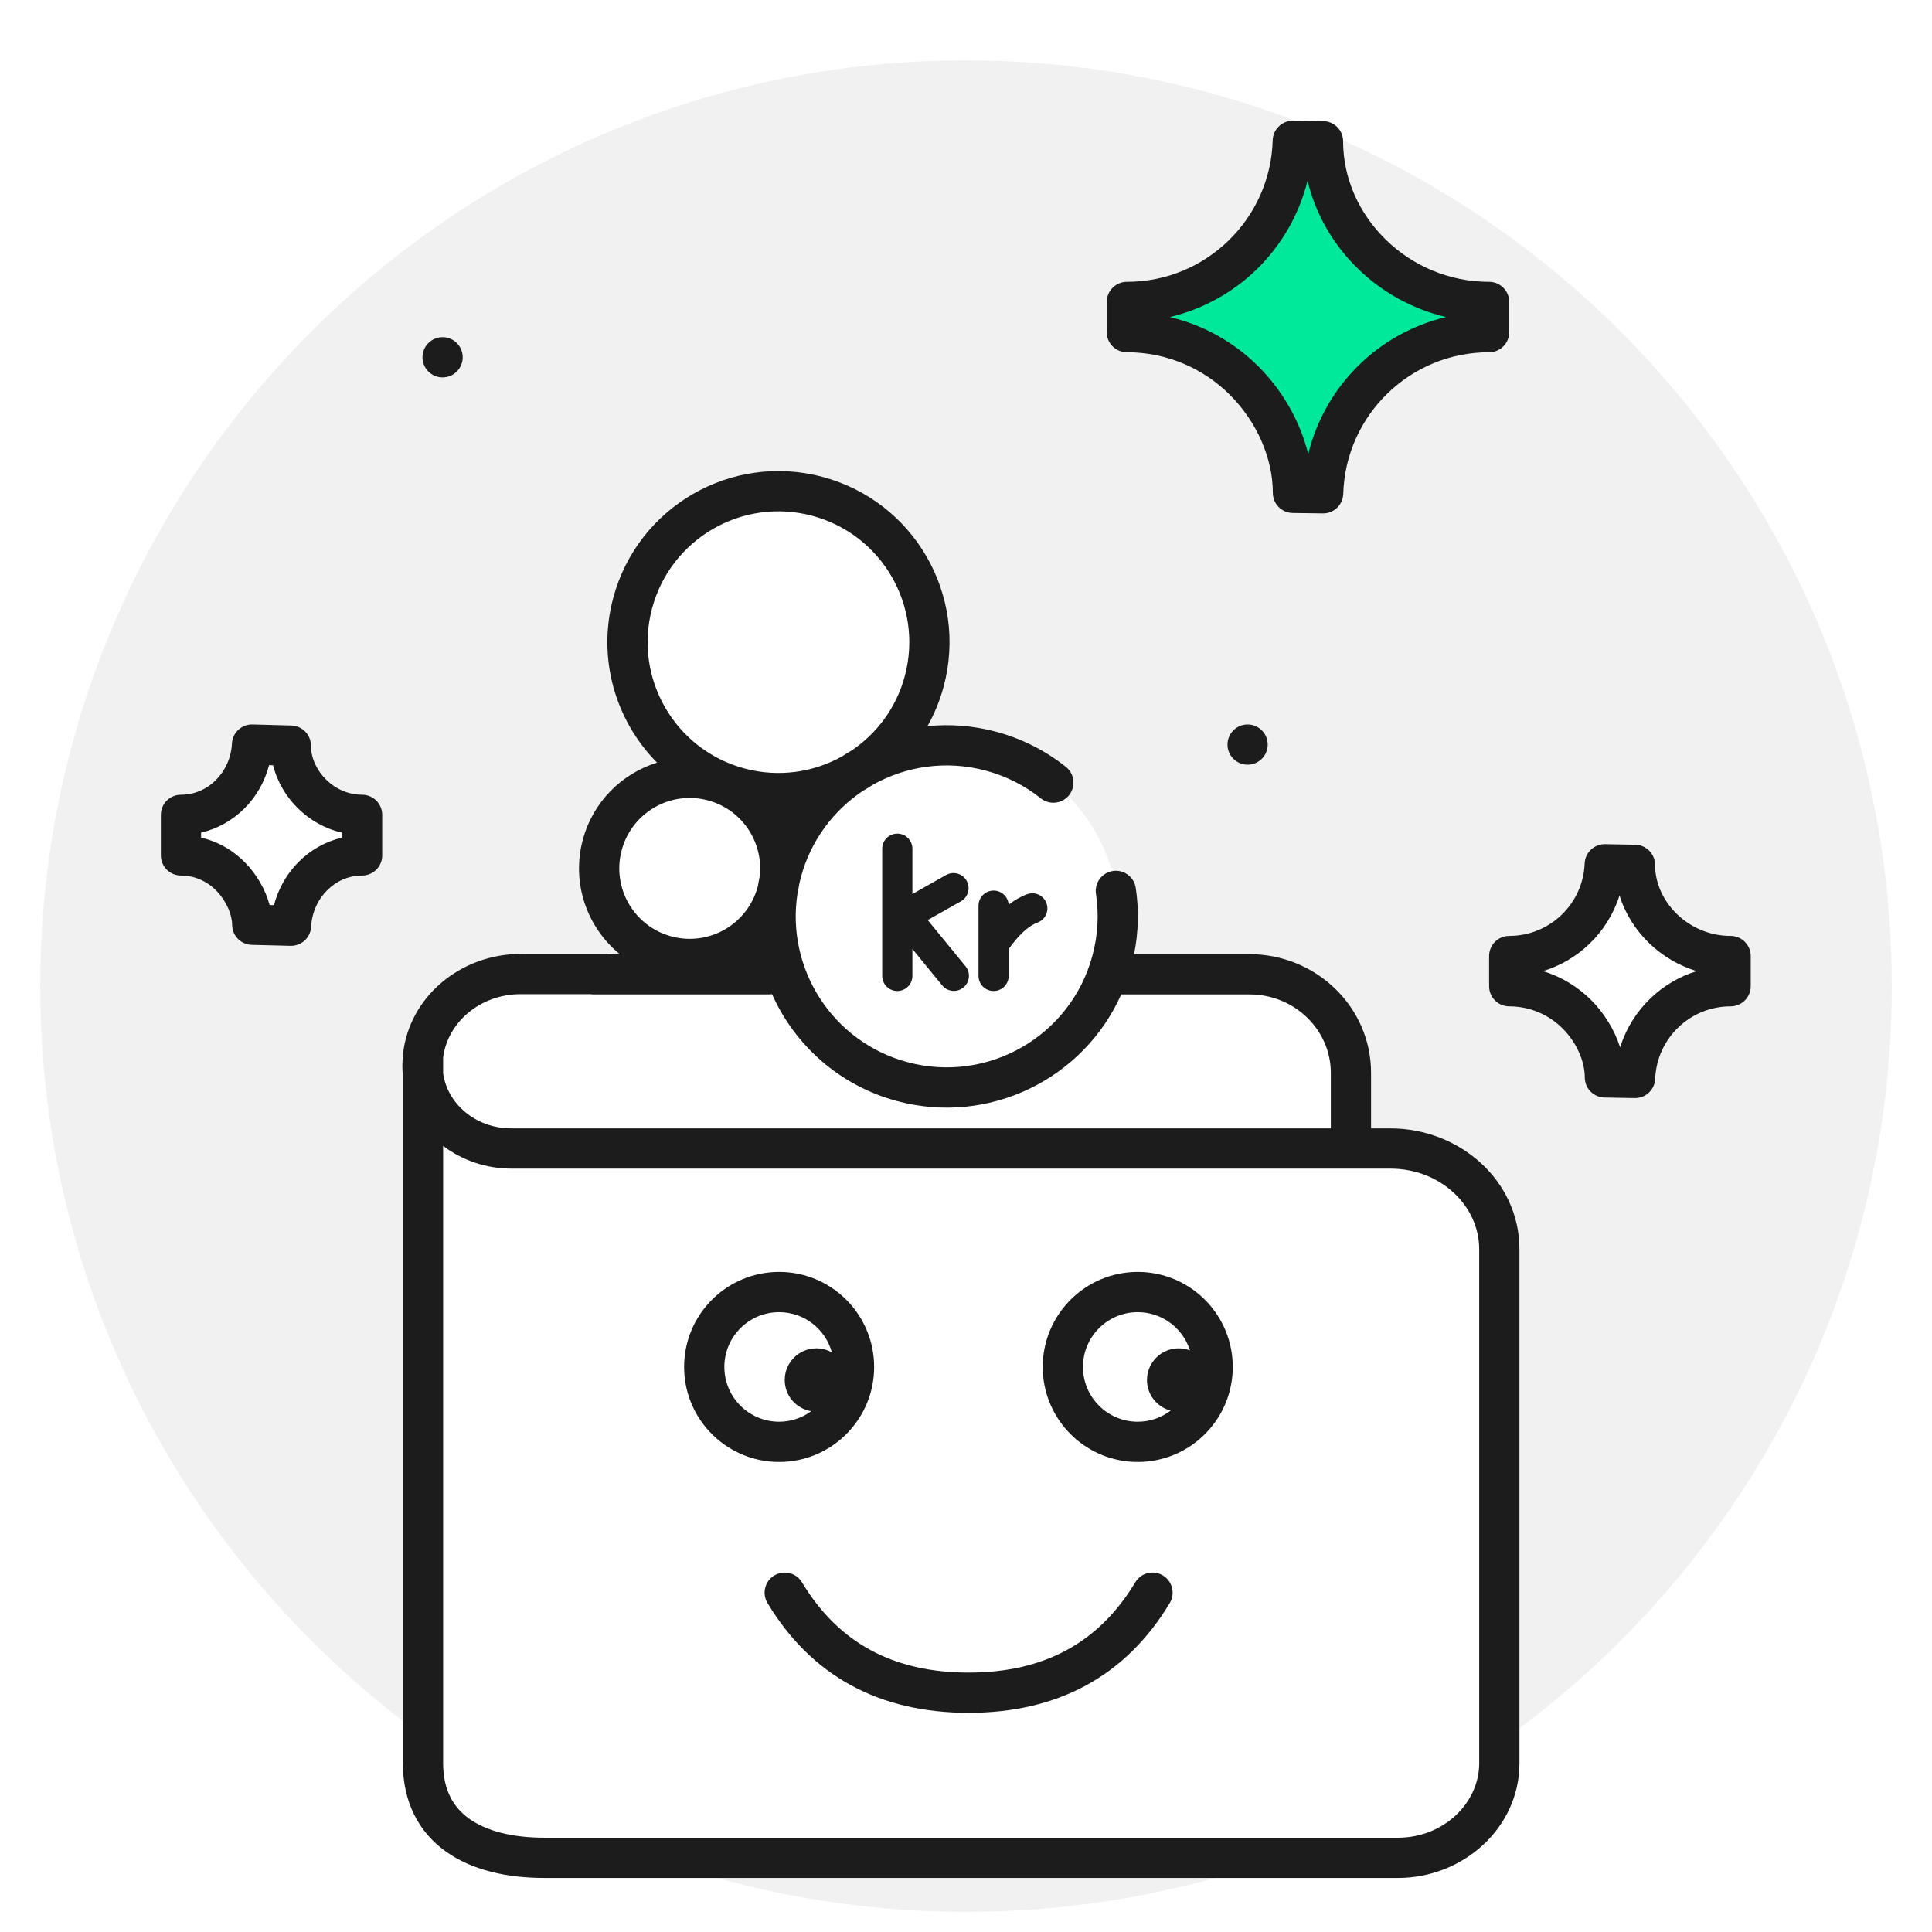
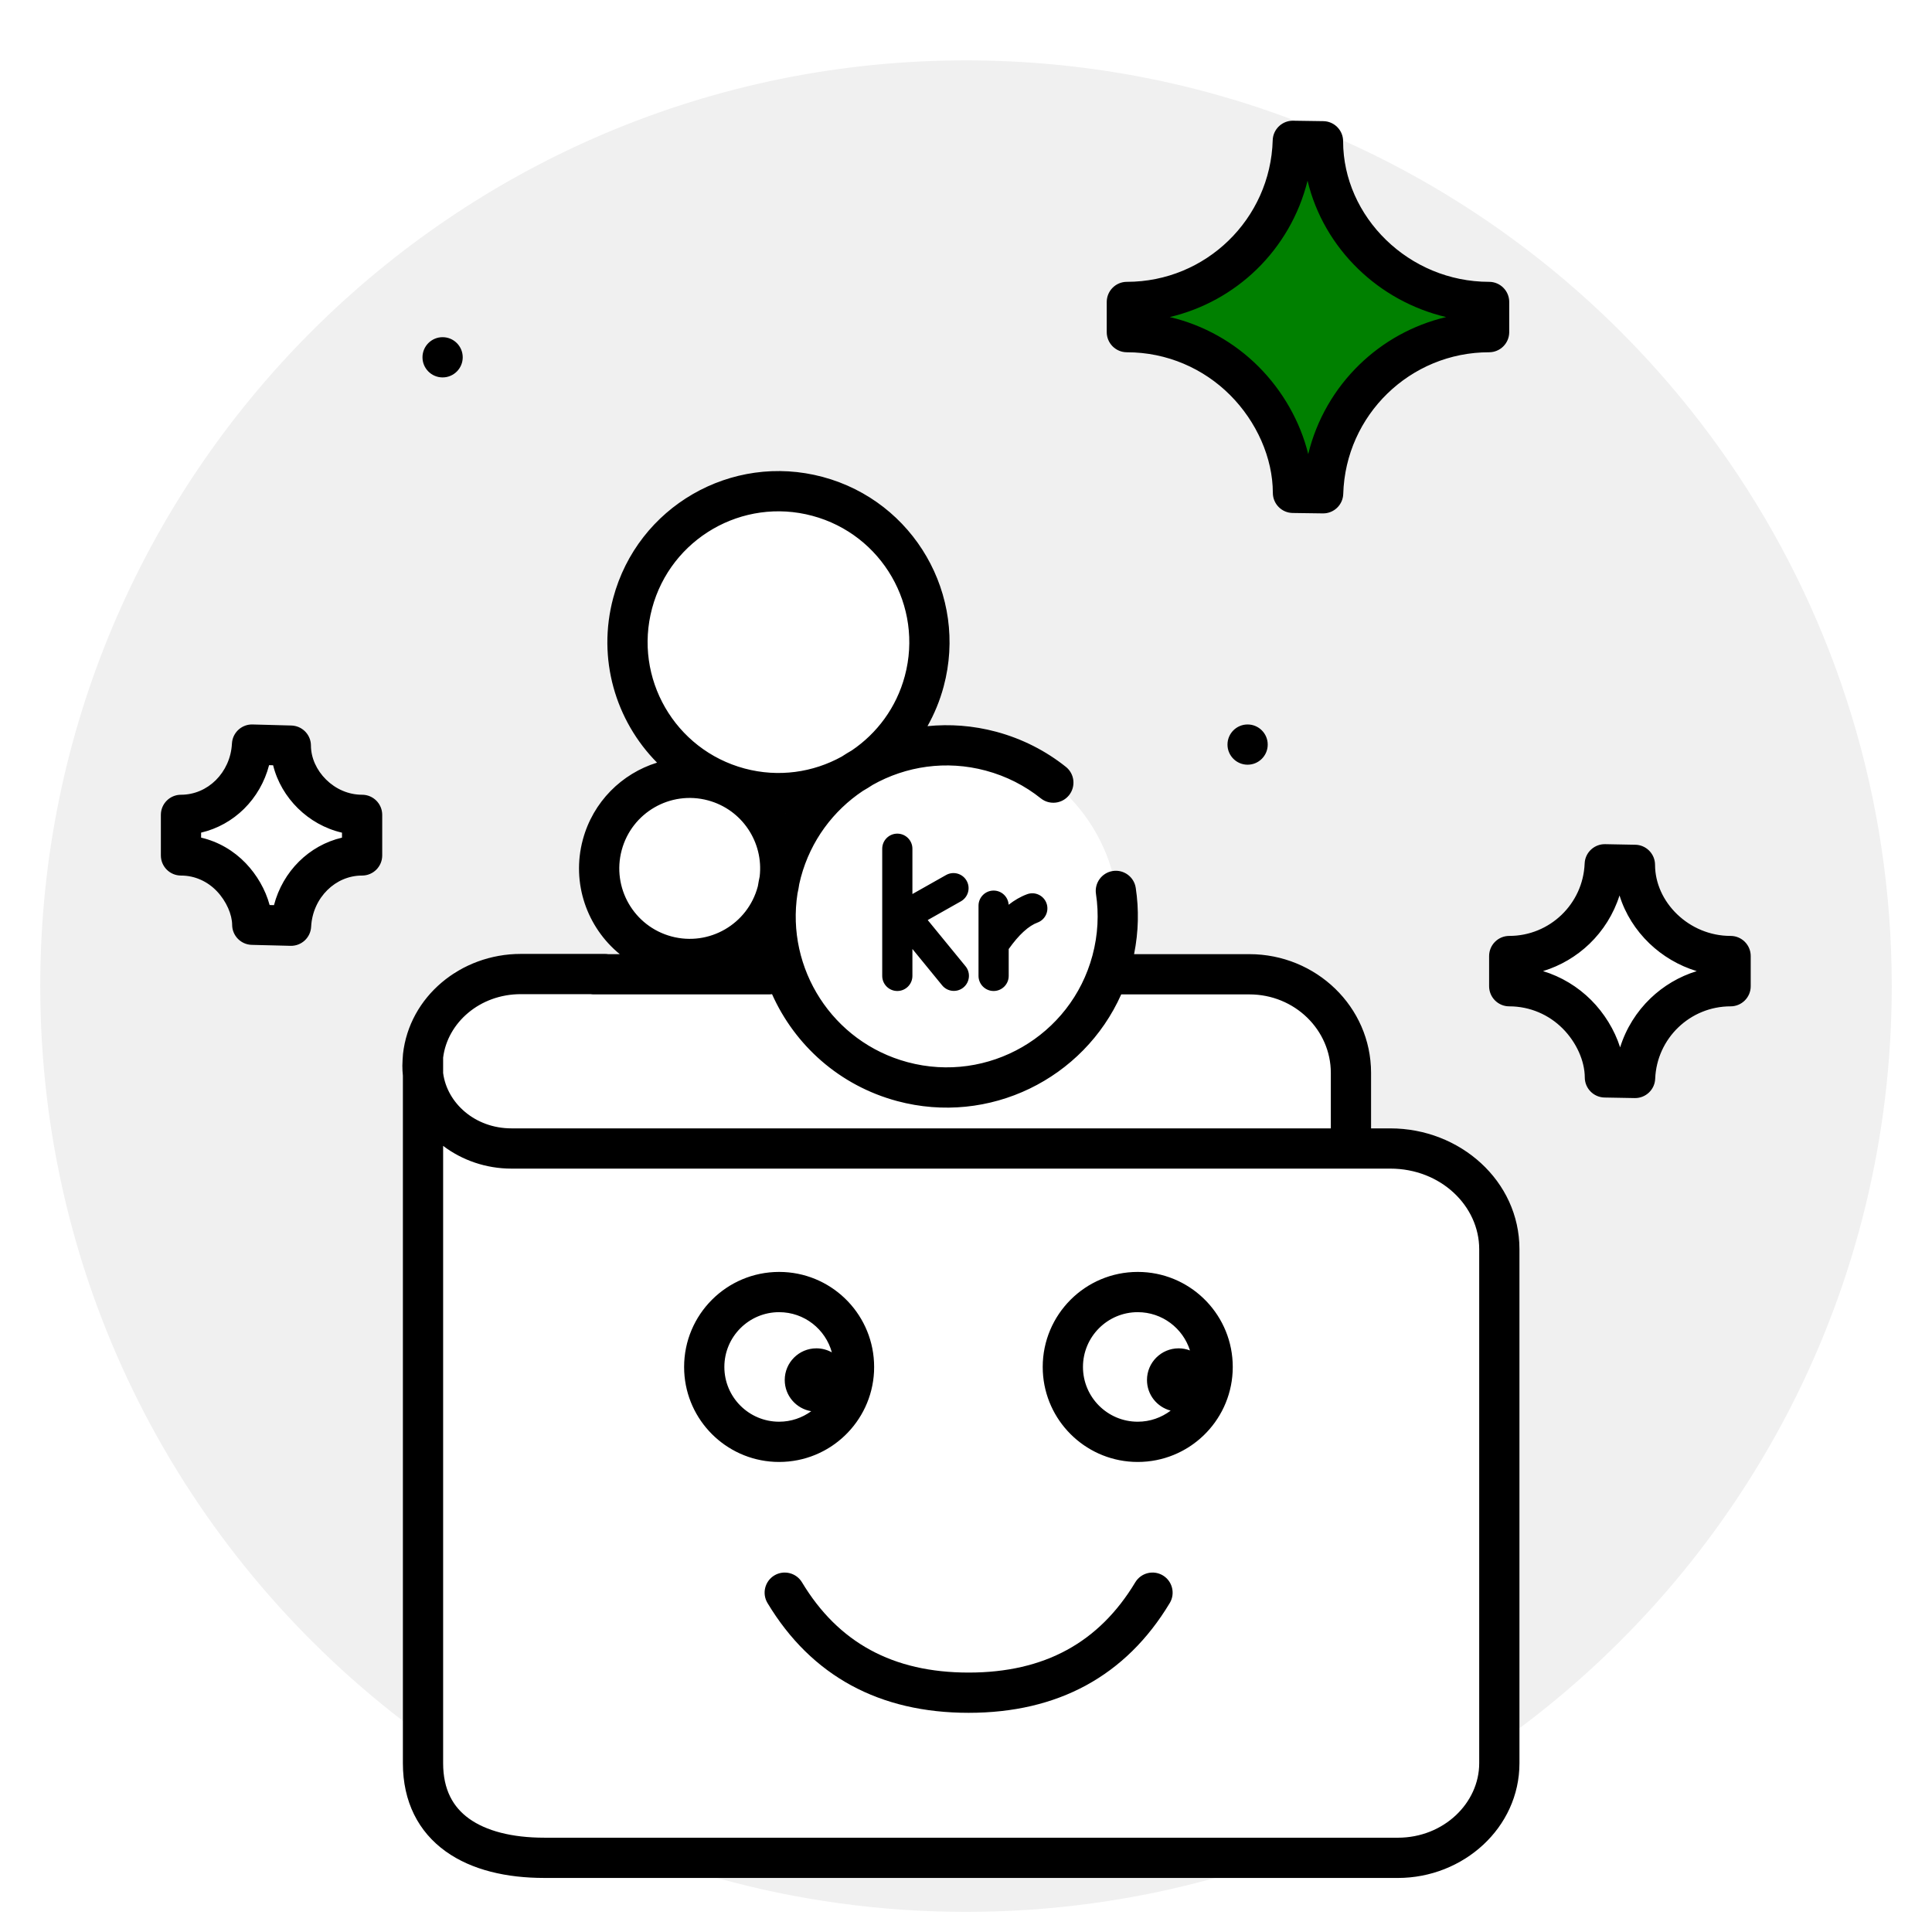
<svg xmlns="http://www.w3.org/2000/svg" width="96" height="96" viewBox="0 0 96 96" fill="none">
-   <path part="highlight" d="M65.746 7.021C65.748 9.184 66.685 11.187 68.189 12.646C69.681 14.093 71.734 15.006 74 15.006V16.506C71.766 16.506 69.739 17.395 68.254 18.837C66.764 20.284 65.818 22.288 65.754 24.513L64.254 24.492C64.25 22.463 63.321 20.41 61.834 18.923C60.341 17.43 58.278 16.506 56 16.506V15.006C58.234 15.006 60.261 14.118 61.746 12.676C63.236 11.229 64.182 9.225 64.246 7L65.746 7.021Z" fill="#00E89A" />
-   <path part="outline" d="M60.362 93.317C56.428 94.412 52.283 95 48 95C43.717 95 39.572 94.412 35.638 93.317H60.362ZM48 3C53.766 3 59.284 4.064 64.37 6.001L64.261 6C63.748 5.993 63.319 6.373 63.255 6.87L63.247 6.971C63.191 8.925 62.361 10.686 61.05 11.959C59.743 13.227 57.964 14.006 56 14.006C55.448 14.006 55 14.454 55 15.006V16.506C55 17.058 55.448 17.506 56 17.506C58.002 17.506 59.814 18.317 61.127 19.63C62.449 20.952 63.251 22.758 63.254 24.494C63.255 25.04 63.694 25.485 64.24 25.492L65.74 25.513C66.286 25.52 66.737 25.088 66.753 24.542C66.809 22.587 67.639 20.826 68.95 19.554C70.257 18.285 72.036 17.506 74 17.506C74.552 17.506 75 17.058 75 16.506V15.006C75 14.454 74.552 14.006 74 14.006C72.007 14.006 70.201 13.204 68.885 11.928C67.558 10.64 66.748 8.889 66.746 7.021C66.746 7.007 66.745 6.994 66.744 6.981C82.806 14.157 94 30.271 94 49C94 64.091 86.733 77.483 75.508 85.871V62.072C75.508 58.683 72.557 56.07 69.09 56.07H68.135V53.31C68.134 50.026 65.398 47.413 62.087 47.413H56.356C56.581 46.302 56.603 45.19 56.441 44.12C56.358 43.575 55.849 43.2 55.303 43.282C55.288 43.285 55.273 43.287 55.259 43.29C54.858 41.886 54.109 40.602 53.086 39.56C53.1 39.545 53.115 39.531 53.128 39.515C53.472 39.083 53.402 38.454 52.971 38.109C51.977 37.316 50.807 36.711 49.504 36.361C48.358 36.054 47.206 35.972 46.092 36.085C46.434 35.476 46.708 34.816 46.898 34.11C48.112 29.576 45.421 24.915 40.887 23.7C36.352 22.485 31.692 25.176 30.477 29.71C29.665 32.737 30.597 35.821 32.654 37.898C30.91 38.438 29.473 39.834 28.965 41.728C28.387 43.886 29.176 46.086 30.801 47.413H30.227C30.179 47.406 30.131 47.401 30.081 47.401H25.886C24.782 47.401 23.738 47.692 22.845 48.201H22.617L22.517 48.402C21.163 49.294 20.214 50.712 20.031 52.379L20.029 52.397C20.02 52.496 20 52.841 20 52.953C20 53.121 20.009 53.287 20.025 53.45V85.514C9.067 77.106 2 63.88 2 49C2 23.595 22.595 3 48 3ZM79.766 41.948C79.255 41.938 78.825 42.313 78.756 42.809L78.747 42.909C78.707 43.91 78.275 44.811 77.598 45.462C76.923 46.11 76.009 46.507 75 46.507C74.448 46.507 74 46.955 74 47.507V49.007C74 49.559 74.448 50.007 75 50.007C76.036 50.007 76.972 50.426 77.651 51.105C78.345 51.8 78.751 52.729 78.754 53.541C78.756 54.085 79.192 54.528 79.736 54.538L81.235 54.565C81.779 54.575 82.231 54.148 82.253 53.605C82.293 52.603 82.725 51.703 83.402 51.052C84.077 50.404 84.991 50.007 86 50.007C86.552 50.007 87 49.559 87 49.007V47.507C87 46.955 86.552 46.507 86 46.507C84.969 46.507 84.032 46.092 83.348 45.435C82.657 44.773 82.248 43.89 82.246 42.976C82.245 42.465 81.862 42.043 81.365 41.983L81.265 41.977L79.766 41.948ZM21.121 51.193V51.154L21.156 51.122L21.121 51.193ZM53.566 50.67L53.206 50.872L54.012 50.038L53.566 50.67ZM63.868 48.744L62.487 48.269H63.302L63.868 48.744ZM12.558 36C12.049 35.986 11.617 36.356 11.542 36.849L11.532 36.948C11.495 37.672 11.189 38.313 10.727 38.77C10.268 39.224 9.661 39.492 9 39.492C8.448 39.492 8 39.94 8 40.492V42.508C8 43.06 8.448 43.508 9 43.508C9.685 43.508 10.313 43.797 10.777 44.281C11.263 44.789 11.539 45.454 11.542 45.959C11.546 46.499 11.978 46.939 12.518 46.952L14.444 47C14.986 47.013 15.44 46.593 15.468 46.052C15.505 45.328 15.811 44.687 16.273 44.23C16.732 43.776 17.339 43.508 18 43.508C18.552 43.508 19 43.06 19 42.508V40.492C19 39.94 18.552 39.492 18 39.492C17.316 39.492 16.684 39.206 16.212 38.74C15.737 38.272 15.46 37.66 15.458 37.049C15.457 36.542 15.077 36.122 14.584 36.06L14.484 36.052L12.558 36ZM39.045 40.41C39.044 40.408 39.043 40.406 39.042 40.404C39.045 40.404 39.047 40.404 39.05 40.404C39.048 40.406 39.046 40.408 39.045 40.41ZM62 36C61.448 36 61 36.448 61 37C61 37.552 61.448 38 62 38C62.552 38 63 37.552 63 37C63 36.448 62.552 36 62 36ZM22 16.756C21.448 16.756 21 17.204 21 17.756C21 18.308 21.448 18.756 22 18.756C22.552 18.756 23 18.308 23 17.756C23 17.204 22.552 16.756 22 16.756Z" fill="#1C1C1C" fill-opacity="0.06" />
-   <path part="outline" d="M30.471 29.708C31.686 25.174 36.347 22.484 40.881 23.698C45.415 24.913 48.106 29.574 46.892 34.108C46.703 34.814 46.429 35.474 46.087 36.082C47.2 35.97 48.353 36.053 49.498 36.359C50.801 36.709 51.971 37.313 52.965 38.106C53.396 38.451 53.466 39.08 53.122 39.512C52.778 39.943 52.148 40.014 51.717 39.67C50.935 39.045 50.012 38.568 48.98 38.291C47.011 37.763 45.014 38.072 43.366 38.998C43.206 39.104 43.042 39.205 42.875 39.3C41.414 40.275 40.285 41.764 39.795 43.594C39.765 43.704 39.739 43.815 39.715 43.925C39.692 44.082 39.664 44.24 39.627 44.398C39.049 48.132 41.365 51.779 45.099 52.779C49.1 53.851 53.212 51.477 54.284 47.477C54.561 46.445 54.608 45.407 54.458 44.417C54.376 43.871 54.752 43.362 55.298 43.279C55.843 43.197 56.353 43.573 56.435 44.118C56.597 45.188 56.576 46.3 56.352 47.411H62.08C65.391 47.411 68.127 50.024 68.128 53.309V56.068H69.083C72.55 56.068 75.501 58.681 75.501 62.07V87.613C75.501 90.818 72.715 93.315 69.456 93.315H28.033C28.026 93.315 28.02 93.315 28.013 93.314H27.043C25.187 93.314 23.447 92.929 22.144 91.993C20.793 91.023 20.019 89.534 20.019 87.611V53.448C20.002 53.285 19.993 53.119 19.993 52.951C19.993 52.839 20.013 52.494 20.023 52.395L20.024 52.377C20.338 49.525 22.89 47.4 25.879 47.399H30.074C30.124 47.399 30.172 47.404 30.22 47.411H30.795C29.171 46.084 28.381 43.884 28.959 41.727C29.467 39.832 30.904 38.436 32.648 37.895C30.591 35.819 29.66 32.736 30.471 29.708ZM22.019 87.611C22.019 88.936 22.518 89.8 23.311 90.369C24.151 90.972 25.423 91.314 27.043 91.314H29.361C29.368 91.314 29.375 91.315 29.382 91.315H69.456C71.746 91.315 73.501 89.583 73.501 87.613V62.07C73.501 59.933 71.599 58.068 69.083 58.068H25.415C24.145 58.068 22.957 57.648 22.019 56.938V87.611ZM38.477 78.282C38.951 77.998 39.565 78.151 39.85 78.624C41.65 81.616 44.359 83.109 48.131 83.109C51.903 83.109 54.611 81.615 56.411 78.624C56.696 78.151 57.31 77.998 57.783 78.282C58.256 78.567 58.409 79.182 58.124 79.655C55.937 83.29 52.553 85.109 48.131 85.109C43.708 85.109 40.324 83.29 38.137 79.655C37.852 79.182 38.004 78.567 38.477 78.282ZM38.957 63.207C41.452 63.333 43.435 65.397 43.435 67.923L43.43 68.165C43.303 70.66 41.241 72.643 38.715 72.644L38.472 72.638C36.057 72.515 34.121 70.579 33.999 68.165L33.993 67.923C33.993 65.316 36.107 63.201 38.715 63.201L38.957 63.207ZM56.776 63.207C59.271 63.333 61.255 65.397 61.255 67.923L61.249 68.165C61.123 70.66 59.06 72.643 56.534 72.644L56.291 72.638C53.877 72.515 51.941 70.579 51.818 68.165L51.812 67.923C51.813 65.316 53.927 63.201 56.534 63.201L56.776 63.207ZM38.715 65.201C37.212 65.201 35.993 66.42 35.993 67.923C35.993 69.426 37.212 70.644 38.715 70.644C39.312 70.644 39.862 70.448 40.31 70.122C39.564 69.999 38.993 69.354 38.993 68.572C38.993 67.703 39.698 66.998 40.567 66.998C40.846 66.998 41.108 67.072 41.335 67.199C41.018 66.048 39.967 65.201 38.715 65.201ZM56.534 65.201C55.031 65.201 53.813 66.42 53.812 67.923C53.813 69.426 55.031 70.644 56.534 70.644C57.149 70.644 57.714 70.437 58.17 70.093C57.493 69.917 56.993 69.304 56.993 68.572C56.993 67.703 57.698 66.998 58.567 66.998C58.765 66.998 58.954 67.036 59.129 67.103C58.781 66.001 57.751 65.201 56.534 65.201ZM25.879 49.399C23.826 49.4 22.232 50.831 22.019 52.552V53.32C22.217 54.817 23.605 56.068 25.415 56.068H66.128V53.309C66.127 51.185 64.343 49.411 62.08 49.411H55.713C53.845 53.605 49.156 55.938 44.581 54.712C41.702 53.94 39.489 51.925 38.362 49.399C38.318 49.405 38.273 49.411 38.227 49.411H29.487C29.439 49.411 29.391 49.406 29.345 49.399H25.879ZM81.258 41.975L81.358 41.981C81.855 42.041 82.238 42.464 82.239 42.974C82.241 43.888 82.65 44.771 83.341 45.434C84.026 46.09 84.962 46.505 85.993 46.505C86.545 46.505 86.993 46.953 86.993 47.505V49.005C86.993 49.557 86.545 50.005 85.993 50.005C84.985 50.005 84.07 50.402 83.395 51.05C82.718 51.701 82.286 52.601 82.246 53.602C82.225 54.146 81.772 54.573 81.228 54.563L79.73 54.536C79.186 54.526 78.749 54.083 78.747 53.539C78.744 52.727 78.338 51.797 77.644 51.103C76.965 50.424 76.029 50.005 74.993 50.005C74.441 50.005 73.993 49.557 73.993 49.005V47.505C73.993 46.953 74.441 46.505 74.993 46.505C76.002 46.505 76.916 46.108 77.591 45.46C78.269 44.809 78.701 43.908 78.74 42.907L78.749 42.807C78.818 42.312 79.249 41.937 79.759 41.946L81.258 41.975ZM80.473 44.495C80.179 45.421 79.658 46.247 78.976 46.902C78.333 47.519 77.546 47.987 76.672 48.254C77.585 48.532 78.401 49.032 79.059 49.688C79.71 50.34 80.221 51.162 80.503 52.043C80.795 51.105 81.321 50.27 82.011 49.607C82.652 48.992 83.436 48.522 84.309 48.255C83.411 47.982 82.607 47.5 81.957 46.877C81.279 46.226 80.755 45.408 80.473 44.495ZM44.587 41.423C45.001 41.423 45.337 41.759 45.337 42.173V44.424L47.009 43.48C47.369 43.276 47.827 43.403 48.031 43.764C48.235 44.124 48.108 44.582 47.747 44.786L46.098 45.717L47.977 48.013C48.239 48.333 48.191 48.806 47.871 49.068C47.551 49.33 47.079 49.283 46.816 48.963L45.337 47.154V48.492C45.337 48.906 45.001 49.242 44.587 49.242C44.173 49.242 43.837 48.906 43.837 48.492V42.173C43.837 41.759 44.173 41.423 44.587 41.423ZM49.372 44.252C49.771 44.252 50.095 44.563 50.119 44.956C50.408 44.73 50.714 44.551 51.037 44.433C51.426 44.29 51.856 44.49 51.999 44.879C52.141 45.268 51.942 45.699 51.553 45.842C51.351 45.916 51.117 46.057 50.855 46.299C50.622 46.512 50.378 46.797 50.122 47.157V48.492C50.122 48.906 49.786 49.242 49.372 49.242C48.958 49.242 48.622 48.906 48.622 48.492V45.002C48.622 44.588 48.958 44.252 49.372 44.252ZM14.477 36.05L14.577 36.058C15.07 36.12 15.45 36.54 15.451 37.047C15.453 37.658 15.731 38.27 16.205 38.738C16.677 39.204 17.309 39.49 17.993 39.49C18.545 39.49 18.993 39.938 18.993 40.49V42.506C18.993 43.058 18.545 43.506 17.993 43.506C17.332 43.506 16.725 43.774 16.267 44.227C15.804 44.685 15.498 45.326 15.461 46.05C15.433 46.591 14.979 47.011 14.438 46.998L12.511 46.95C11.971 46.937 11.539 46.497 11.535 45.957C11.532 45.452 11.256 44.787 10.771 44.279C10.307 43.795 9.679 43.506 8.993 43.506C8.441 43.506 7.993 43.058 7.993 42.506V40.49C7.993 39.938 8.441 39.49 8.993 39.49C9.654 39.49 10.261 39.222 10.72 38.769C11.182 38.311 11.488 37.67 11.525 36.946L11.535 36.847C11.61 36.354 12.042 35.984 12.551 35.998L14.477 36.05ZM35.178 39.77C33.311 39.269 31.392 40.377 30.892 42.244C30.391 44.111 31.499 46.031 33.366 46.531C35.233 47.031 37.152 45.923 37.652 44.056C37.655 44.045 37.657 44.034 37.66 44.023C37.686 43.866 37.714 43.709 37.748 43.552C37.946 41.855 36.877 40.225 35.178 39.77ZM13.371 38.02C13.153 38.858 12.718 39.605 12.127 40.19C11.546 40.764 10.812 41.182 9.993 41.373V41.621C10.855 41.822 11.622 42.276 12.216 42.898C12.759 43.465 13.189 44.198 13.398 44.971L13.614 44.976C13.832 44.139 14.269 43.391 14.859 42.807C15.44 42.232 16.174 41.813 16.993 41.622V41.375C16.144 41.179 15.39 40.743 14.801 40.162C14.219 39.589 13.774 38.85 13.571 38.026L13.371 38.02ZM39.039 40.407C39.04 40.406 39.042 40.404 39.043 40.402C39.041 40.402 39.038 40.402 39.036 40.402L39.039 40.407ZM40.363 25.63C36.896 24.701 33.332 26.759 32.402 30.226C31.473 33.693 33.532 37.257 36.999 38.187C38.693 38.64 40.408 38.38 41.83 37.592C41.992 37.485 42.158 37.383 42.326 37.287C43.575 36.441 44.539 35.162 44.96 33.591C45.889 30.123 43.831 26.559 40.363 25.63ZM61.993 35.998C62.545 35.998 62.993 36.446 62.993 36.998C62.993 37.55 62.545 37.998 61.993 37.998C61.441 37.998 60.993 37.55 60.993 36.998C60.993 36.446 61.441 35.998 61.993 35.998ZM65.753 6.02C66.299 6.027 66.739 6.472 66.739 7.019C66.741 8.887 67.551 10.639 68.878 11.926C70.194 13.202 72 14.004 73.993 14.004C74.545 14.004 74.993 14.452 74.993 15.004V16.504C74.993 17.056 74.545 17.504 73.993 17.504C72.03 17.504 70.25 18.284 68.943 19.552C67.633 20.824 66.803 22.585 66.746 24.54C66.73 25.086 66.279 25.518 65.733 25.511L64.233 25.49C63.687 25.483 63.248 25.038 63.247 24.492C63.244 22.756 62.442 20.95 61.12 19.628C59.807 18.315 57.995 17.504 55.993 17.504C55.441 17.504 54.993 17.056 54.993 16.504V15.004C54.994 14.452 55.441 14.004 55.993 14.004C57.957 14.004 59.736 13.225 61.043 11.957C62.354 10.684 63.184 8.923 63.24 6.969L63.248 6.868C63.313 6.371 63.742 5.991 64.254 5.998L65.753 6.02ZM64.972 8.978C64.55 10.685 63.657 12.207 62.437 13.392C61.26 14.534 59.777 15.364 58.125 15.754C59.823 16.155 61.342 17.022 62.534 18.214C63.726 19.406 64.604 20.934 65.005 22.564C65.423 20.843 66.321 19.31 67.55 18.117C68.726 16.975 70.207 16.145 71.857 15.755C70.176 15.359 68.671 14.512 67.485 13.361C66.264 12.177 65.371 10.66 64.972 8.978ZM21.993 16.754C22.545 16.754 22.993 17.202 22.993 17.754C22.993 18.306 22.545 18.754 21.993 18.754C21.441 18.754 20.993 18.306 20.993 17.754C20.993 17.202 21.441 16.754 21.993 16.754Z" fill="#1C1C1C" />
+   <path part="highlight" d="M65.746 7.021C65.748 9.184 66.685 11.187 68.189 12.646C69.681 14.093 71.734 15.006 74 15.006V16.506C71.766 16.506 69.739 17.395 68.254 18.837C66.764 20.284 65.818 22.288 65.754 24.513L64.254 24.492C64.25 22.463 63.321 20.41 61.834 18.923C60.341 17.43 58.278 16.506 56 16.506V15.006C58.234 15.006 60.261 14.118 61.746 12.676C63.236 11.229 64.182 9.225 64.246 7L65.746 7.021Z" fill="green" />
+   <path part="outline" d="M60.362 93.317C56.428 94.412 52.283 95 48 95C43.717 95 39.572 94.412 35.638 93.317H60.362ZM48 3C53.766 3 59.284 4.064 64.37 6.001L64.261 6C63.748 5.993 63.319 6.373 63.255 6.87L63.247 6.971C63.191 8.925 62.361 10.686 61.05 11.959C59.743 13.227 57.964 14.006 56 14.006C55.448 14.006 55 14.454 55 15.006V16.506C55 17.058 55.448 17.506 56 17.506C58.002 17.506 59.814 18.317 61.127 19.63C62.449 20.952 63.251 22.758 63.254 24.494C63.255 25.04 63.694 25.485 64.24 25.492L65.74 25.513C66.286 25.52 66.737 25.088 66.753 24.542C66.809 22.587 67.639 20.826 68.95 19.554C70.257 18.285 72.036 17.506 74 17.506C74.552 17.506 75 17.058 75 16.506V15.006C75 14.454 74.552 14.006 74 14.006C72.007 14.006 70.201 13.204 68.885 11.928C67.558 10.64 66.748 8.889 66.746 7.021C66.746 7.007 66.745 6.994 66.744 6.981C82.806 14.157 94 30.271 94 49C94 64.091 86.733 77.483 75.508 85.871V62.072C75.508 58.683 72.557 56.07 69.09 56.07H68.135V53.31C68.134 50.026 65.398 47.413 62.087 47.413H56.356C56.581 46.302 56.603 45.19 56.441 44.12C56.358 43.575 55.849 43.2 55.303 43.282C55.288 43.285 55.273 43.287 55.259 43.29C54.858 41.886 54.109 40.602 53.086 39.56C53.1 39.545 53.115 39.531 53.128 39.515C53.472 39.083 53.402 38.454 52.971 38.109C51.977 37.316 50.807 36.711 49.504 36.361C48.358 36.054 47.206 35.972 46.092 36.085C46.434 35.476 46.708 34.816 46.898 34.11C48.112 29.576 45.421 24.915 40.887 23.7C36.352 22.485 31.692 25.176 30.477 29.71C29.665 32.737 30.597 35.821 32.654 37.898C30.91 38.438 29.473 39.834 28.965 41.728C28.387 43.886 29.176 46.086 30.801 47.413H30.227C30.179 47.406 30.131 47.401 30.081 47.401H25.886C24.782 47.401 23.738 47.692 22.845 48.201H22.617L22.517 48.402C21.163 49.294 20.214 50.712 20.031 52.379L20.029 52.397C20.02 52.496 20 52.841 20 52.953C20 53.121 20.009 53.287 20.025 53.45V85.514C9.067 77.106 2 63.88 2 49C2 23.595 22.595 3 48 3ZM79.766 41.948C79.255 41.938 78.825 42.313 78.756 42.809L78.747 42.909C78.707 43.91 78.275 44.811 77.598 45.462C76.923 46.11 76.009 46.507 75 46.507C74.448 46.507 74 46.955 74 47.507V49.007C74 49.559 74.448 50.007 75 50.007C76.036 50.007 76.972 50.426 77.651 51.105C78.345 51.8 78.751 52.729 78.754 53.541C78.756 54.085 79.192 54.528 79.736 54.538L81.235 54.565C81.779 54.575 82.231 54.148 82.253 53.605C82.293 52.603 82.725 51.703 83.402 51.052C84.077 50.404 84.991 50.007 86 50.007C86.552 50.007 87 49.559 87 49.007V47.507C87 46.955 86.552 46.507 86 46.507C84.969 46.507 84.032 46.092 83.348 45.435C82.657 44.773 82.248 43.89 82.246 42.976C82.245 42.465 81.862 42.043 81.365 41.983L81.265 41.977L79.766 41.948ZM21.121 51.193V51.154L21.156 51.122L21.121 51.193ZM53.566 50.67L53.206 50.872L54.012 50.038L53.566 50.67ZM63.868 48.744L62.487 48.269H63.302L63.868 48.744ZM12.558 36C12.049 35.986 11.617 36.356 11.542 36.849L11.532 36.948C11.495 37.672 11.189 38.313 10.727 38.77C10.268 39.224 9.661 39.492 9 39.492C8.448 39.492 8 39.94 8 40.492V42.508C8 43.06 8.448 43.508 9 43.508C9.685 43.508 10.313 43.797 10.777 44.281C11.263 44.789 11.539 45.454 11.542 45.959C11.546 46.499 11.978 46.939 12.518 46.952L14.444 47C14.986 47.013 15.44 46.593 15.468 46.052C15.505 45.328 15.811 44.687 16.273 44.23C16.732 43.776 17.339 43.508 18 43.508C18.552 43.508 19 43.06 19 42.508V40.492C19 39.94 18.552 39.492 18 39.492C17.316 39.492 16.684 39.206 16.212 38.74C15.737 38.272 15.46 37.66 15.458 37.049C15.457 36.542 15.077 36.122 14.584 36.06L14.484 36.052L12.558 36ZM39.045 40.41C39.044 40.408 39.043 40.406 39.042 40.404C39.045 40.404 39.047 40.404 39.05 40.404C39.048 40.406 39.046 40.408 39.045 40.41ZM62 36C61.448 36 61 36.448 61 37C61 37.552 61.448 38 62 38C62.552 38 63 37.552 63 37C63 36.448 62.552 36 62 36ZM22 16.756C21.448 16.756 21 17.204 21 17.756C21 18.308 21.448 18.756 22 18.756C22.552 18.756 23 18.308 23 17.756C23 17.204 22.552 16.756 22 16.756Z" fill="black" fill-opacity="0.06" />
+   <path part="outline" d="M30.471 29.708C31.686 25.174 36.347 22.484 40.881 23.698C45.415 24.913 48.106 29.574 46.892 34.108C46.703 34.814 46.429 35.474 46.087 36.082C47.2 35.97 48.353 36.053 49.498 36.359C50.801 36.709 51.971 37.313 52.965 38.106C53.396 38.451 53.466 39.08 53.122 39.512C52.778 39.943 52.148 40.014 51.717 39.67C50.935 39.045 50.012 38.568 48.98 38.291C47.011 37.763 45.014 38.072 43.366 38.998C43.206 39.104 43.042 39.205 42.875 39.3C41.414 40.275 40.285 41.764 39.795 43.594C39.765 43.704 39.739 43.815 39.715 43.925C39.692 44.082 39.664 44.24 39.627 44.398C39.049 48.132 41.365 51.779 45.099 52.779C49.1 53.851 53.212 51.477 54.284 47.477C54.561 46.445 54.608 45.407 54.458 44.417C54.376 43.871 54.752 43.362 55.298 43.279C55.843 43.197 56.353 43.573 56.435 44.118C56.597 45.188 56.576 46.3 56.352 47.411H62.08C65.391 47.411 68.127 50.024 68.128 53.309V56.068H69.083C72.55 56.068 75.501 58.681 75.501 62.07V87.613C75.501 90.818 72.715 93.315 69.456 93.315H28.033C28.026 93.315 28.02 93.315 28.013 93.314H27.043C25.187 93.314 23.447 92.929 22.144 91.993C20.793 91.023 20.019 89.534 20.019 87.611V53.448C20.002 53.285 19.993 53.119 19.993 52.951C19.993 52.839 20.013 52.494 20.023 52.395L20.024 52.377C20.338 49.525 22.89 47.4 25.879 47.399H30.074C30.124 47.399 30.172 47.404 30.22 47.411H30.795C29.171 46.084 28.381 43.884 28.959 41.727C29.467 39.832 30.904 38.436 32.648 37.895C30.591 35.819 29.66 32.736 30.471 29.708ZM22.019 87.611C22.019 88.936 22.518 89.8 23.311 90.369C24.151 90.972 25.423 91.314 27.043 91.314H29.361C29.368 91.314 29.375 91.315 29.382 91.315H69.456C71.746 91.315 73.501 89.583 73.501 87.613V62.07C73.501 59.933 71.599 58.068 69.083 58.068H25.415C24.145 58.068 22.957 57.648 22.019 56.938V87.611ZM38.477 78.282C38.951 77.998 39.565 78.151 39.85 78.624C41.65 81.616 44.359 83.109 48.131 83.109C51.903 83.109 54.611 81.615 56.411 78.624C56.696 78.151 57.31 77.998 57.783 78.282C58.256 78.567 58.409 79.182 58.124 79.655C55.937 83.29 52.553 85.109 48.131 85.109C43.708 85.109 40.324 83.29 38.137 79.655C37.852 79.182 38.004 78.567 38.477 78.282ZM38.957 63.207C41.452 63.333 43.435 65.397 43.435 67.923L43.43 68.165C43.303 70.66 41.241 72.643 38.715 72.644L38.472 72.638C36.057 72.515 34.121 70.579 33.999 68.165L33.993 67.923C33.993 65.316 36.107 63.201 38.715 63.201L38.957 63.207ZM56.776 63.207C59.271 63.333 61.255 65.397 61.255 67.923L61.249 68.165C61.123 70.66 59.06 72.643 56.534 72.644L56.291 72.638C53.877 72.515 51.941 70.579 51.818 68.165L51.812 67.923C51.813 65.316 53.927 63.201 56.534 63.201L56.776 63.207ZM38.715 65.201C37.212 65.201 35.993 66.42 35.993 67.923C35.993 69.426 37.212 70.644 38.715 70.644C39.312 70.644 39.862 70.448 40.31 70.122C39.564 69.999 38.993 69.354 38.993 68.572C38.993 67.703 39.698 66.998 40.567 66.998C40.846 66.998 41.108 67.072 41.335 67.199C41.018 66.048 39.967 65.201 38.715 65.201ZM56.534 65.201C55.031 65.201 53.813 66.42 53.812 67.923C53.813 69.426 55.031 70.644 56.534 70.644C57.149 70.644 57.714 70.437 58.17 70.093C57.493 69.917 56.993 69.304 56.993 68.572C56.993 67.703 57.698 66.998 58.567 66.998C58.765 66.998 58.954 67.036 59.129 67.103C58.781 66.001 57.751 65.201 56.534 65.201ZM25.879 49.399C23.826 49.4 22.232 50.831 22.019 52.552V53.32C22.217 54.817 23.605 56.068 25.415 56.068H66.128V53.309C66.127 51.185 64.343 49.411 62.08 49.411H55.713C53.845 53.605 49.156 55.938 44.581 54.712C41.702 53.94 39.489 51.925 38.362 49.399C38.318 49.405 38.273 49.411 38.227 49.411H29.487C29.439 49.411 29.391 49.406 29.345 49.399H25.879ZM81.258 41.975L81.358 41.981C81.855 42.041 82.238 42.464 82.239 42.974C82.241 43.888 82.65 44.771 83.341 45.434C84.026 46.09 84.962 46.505 85.993 46.505C86.545 46.505 86.993 46.953 86.993 47.505V49.005C86.993 49.557 86.545 50.005 85.993 50.005C84.985 50.005 84.07 50.402 83.395 51.05C82.718 51.701 82.286 52.601 82.246 53.602C82.225 54.146 81.772 54.573 81.228 54.563L79.73 54.536C79.186 54.526 78.749 54.083 78.747 53.539C78.744 52.727 78.338 51.797 77.644 51.103C76.965 50.424 76.029 50.005 74.993 50.005C74.441 50.005 73.993 49.557 73.993 49.005V47.505C73.993 46.953 74.441 46.505 74.993 46.505C76.002 46.505 76.916 46.108 77.591 45.46C78.269 44.809 78.701 43.908 78.74 42.907L78.749 42.807C78.818 42.312 79.249 41.937 79.759 41.946L81.258 41.975ZM80.473 44.495C80.179 45.421 79.658 46.247 78.976 46.902C78.333 47.519 77.546 47.987 76.672 48.254C77.585 48.532 78.401 49.032 79.059 49.688C79.71 50.34 80.221 51.162 80.503 52.043C80.795 51.105 81.321 50.27 82.011 49.607C82.652 48.992 83.436 48.522 84.309 48.255C83.411 47.982 82.607 47.5 81.957 46.877C81.279 46.226 80.755 45.408 80.473 44.495ZM44.587 41.423C45.001 41.423 45.337 41.759 45.337 42.173V44.424L47.009 43.48C47.369 43.276 47.827 43.403 48.031 43.764C48.235 44.124 48.108 44.582 47.747 44.786L46.098 45.717L47.977 48.013C48.239 48.333 48.191 48.806 47.871 49.068C47.551 49.33 47.079 49.283 46.816 48.963L45.337 47.154V48.492C45.337 48.906 45.001 49.242 44.587 49.242C44.173 49.242 43.837 48.906 43.837 48.492V42.173C43.837 41.759 44.173 41.423 44.587 41.423ZM49.372 44.252C49.771 44.252 50.095 44.563 50.119 44.956C50.408 44.73 50.714 44.551 51.037 44.433C51.426 44.29 51.856 44.49 51.999 44.879C52.141 45.268 51.942 45.699 51.553 45.842C51.351 45.916 51.117 46.057 50.855 46.299C50.622 46.512 50.378 46.797 50.122 47.157V48.492C50.122 48.906 49.786 49.242 49.372 49.242C48.958 49.242 48.622 48.906 48.622 48.492V45.002C48.622 44.588 48.958 44.252 49.372 44.252ZM14.477 36.05L14.577 36.058C15.07 36.12 15.45 36.54 15.451 37.047C15.453 37.658 15.731 38.27 16.205 38.738C16.677 39.204 17.309 39.49 17.993 39.49C18.545 39.49 18.993 39.938 18.993 40.49V42.506C18.993 43.058 18.545 43.506 17.993 43.506C17.332 43.506 16.725 43.774 16.267 44.227C15.804 44.685 15.498 45.326 15.461 46.05C15.433 46.591 14.979 47.011 14.438 46.998L12.511 46.95C11.971 46.937 11.539 46.497 11.535 45.957C11.532 45.452 11.256 44.787 10.771 44.279C10.307 43.795 9.679 43.506 8.993 43.506C8.441 43.506 7.993 43.058 7.993 42.506V40.49C7.993 39.938 8.441 39.49 8.993 39.49C9.654 39.49 10.261 39.222 10.72 38.769C11.182 38.311 11.488 37.67 11.525 36.946L11.535 36.847C11.61 36.354 12.042 35.984 12.551 35.998L14.477 36.05ZM35.178 39.77C33.311 39.269 31.392 40.377 30.892 42.244C30.391 44.111 31.499 46.031 33.366 46.531C35.233 47.031 37.152 45.923 37.652 44.056C37.655 44.045 37.657 44.034 37.66 44.023C37.686 43.866 37.714 43.709 37.748 43.552C37.946 41.855 36.877 40.225 35.178 39.77ZM13.371 38.02C13.153 38.858 12.718 39.605 12.127 40.19C11.546 40.764 10.812 41.182 9.993 41.373V41.621C10.855 41.822 11.622 42.276 12.216 42.898C12.759 43.465 13.189 44.198 13.398 44.971L13.614 44.976C13.832 44.139 14.269 43.391 14.859 42.807C15.44 42.232 16.174 41.813 16.993 41.622V41.375C16.144 41.179 15.39 40.743 14.801 40.162C14.219 39.589 13.774 38.85 13.571 38.026L13.371 38.02ZM39.039 40.407C39.04 40.406 39.042 40.404 39.043 40.402C39.041 40.402 39.038 40.402 39.036 40.402L39.039 40.407ZM40.363 25.63C36.896 24.701 33.332 26.759 32.402 30.226C31.473 33.693 33.532 37.257 36.999 38.187C38.693 38.64 40.408 38.38 41.83 37.592C41.992 37.485 42.158 37.383 42.326 37.287C43.575 36.441 44.539 35.162 44.96 33.591C45.889 30.123 43.831 26.559 40.363 25.63ZM61.993 35.998C62.545 35.998 62.993 36.446 62.993 36.998C62.993 37.55 62.545 37.998 61.993 37.998C61.441 37.998 60.993 37.55 60.993 36.998C60.993 36.446 61.441 35.998 61.993 35.998ZM65.753 6.02C66.299 6.027 66.739 6.472 66.739 7.019C66.741 8.887 67.551 10.639 68.878 11.926C70.194 13.202 72 14.004 73.993 14.004C74.545 14.004 74.993 14.452 74.993 15.004V16.504C74.993 17.056 74.545 17.504 73.993 17.504C72.03 17.504 70.25 18.284 68.943 19.552C67.633 20.824 66.803 22.585 66.746 24.54C66.73 25.086 66.279 25.518 65.733 25.511L64.233 25.49C63.687 25.483 63.248 25.038 63.247 24.492C63.244 22.756 62.442 20.95 61.12 19.628C59.807 18.315 57.995 17.504 55.993 17.504C55.441 17.504 54.993 17.056 54.993 16.504V15.004C54.994 14.452 55.441 14.004 55.993 14.004C57.957 14.004 59.736 13.225 61.043 11.957C62.354 10.684 63.184 8.923 63.24 6.969L63.248 6.868C63.313 6.371 63.742 5.991 64.254 5.998L65.753 6.02ZM64.972 8.978C64.55 10.685 63.657 12.207 62.437 13.392C61.26 14.534 59.777 15.364 58.125 15.754C59.823 16.155 61.342 17.022 62.534 18.214C63.726 19.406 64.604 20.934 65.005 22.564C65.423 20.843 66.321 19.31 67.55 18.117C68.726 16.975 70.207 16.145 71.857 15.755C70.176 15.359 68.671 14.512 67.485 13.361C66.264 12.177 65.371 10.66 64.972 8.978ZM21.993 16.754C22.545 16.754 22.993 17.202 22.993 17.754C22.993 18.306 22.545 18.754 21.993 18.754C21.441 18.754 20.993 18.306 20.993 17.754C20.993 17.202 21.441 16.754 21.993 16.754Z" fill="black" />
</svg>
